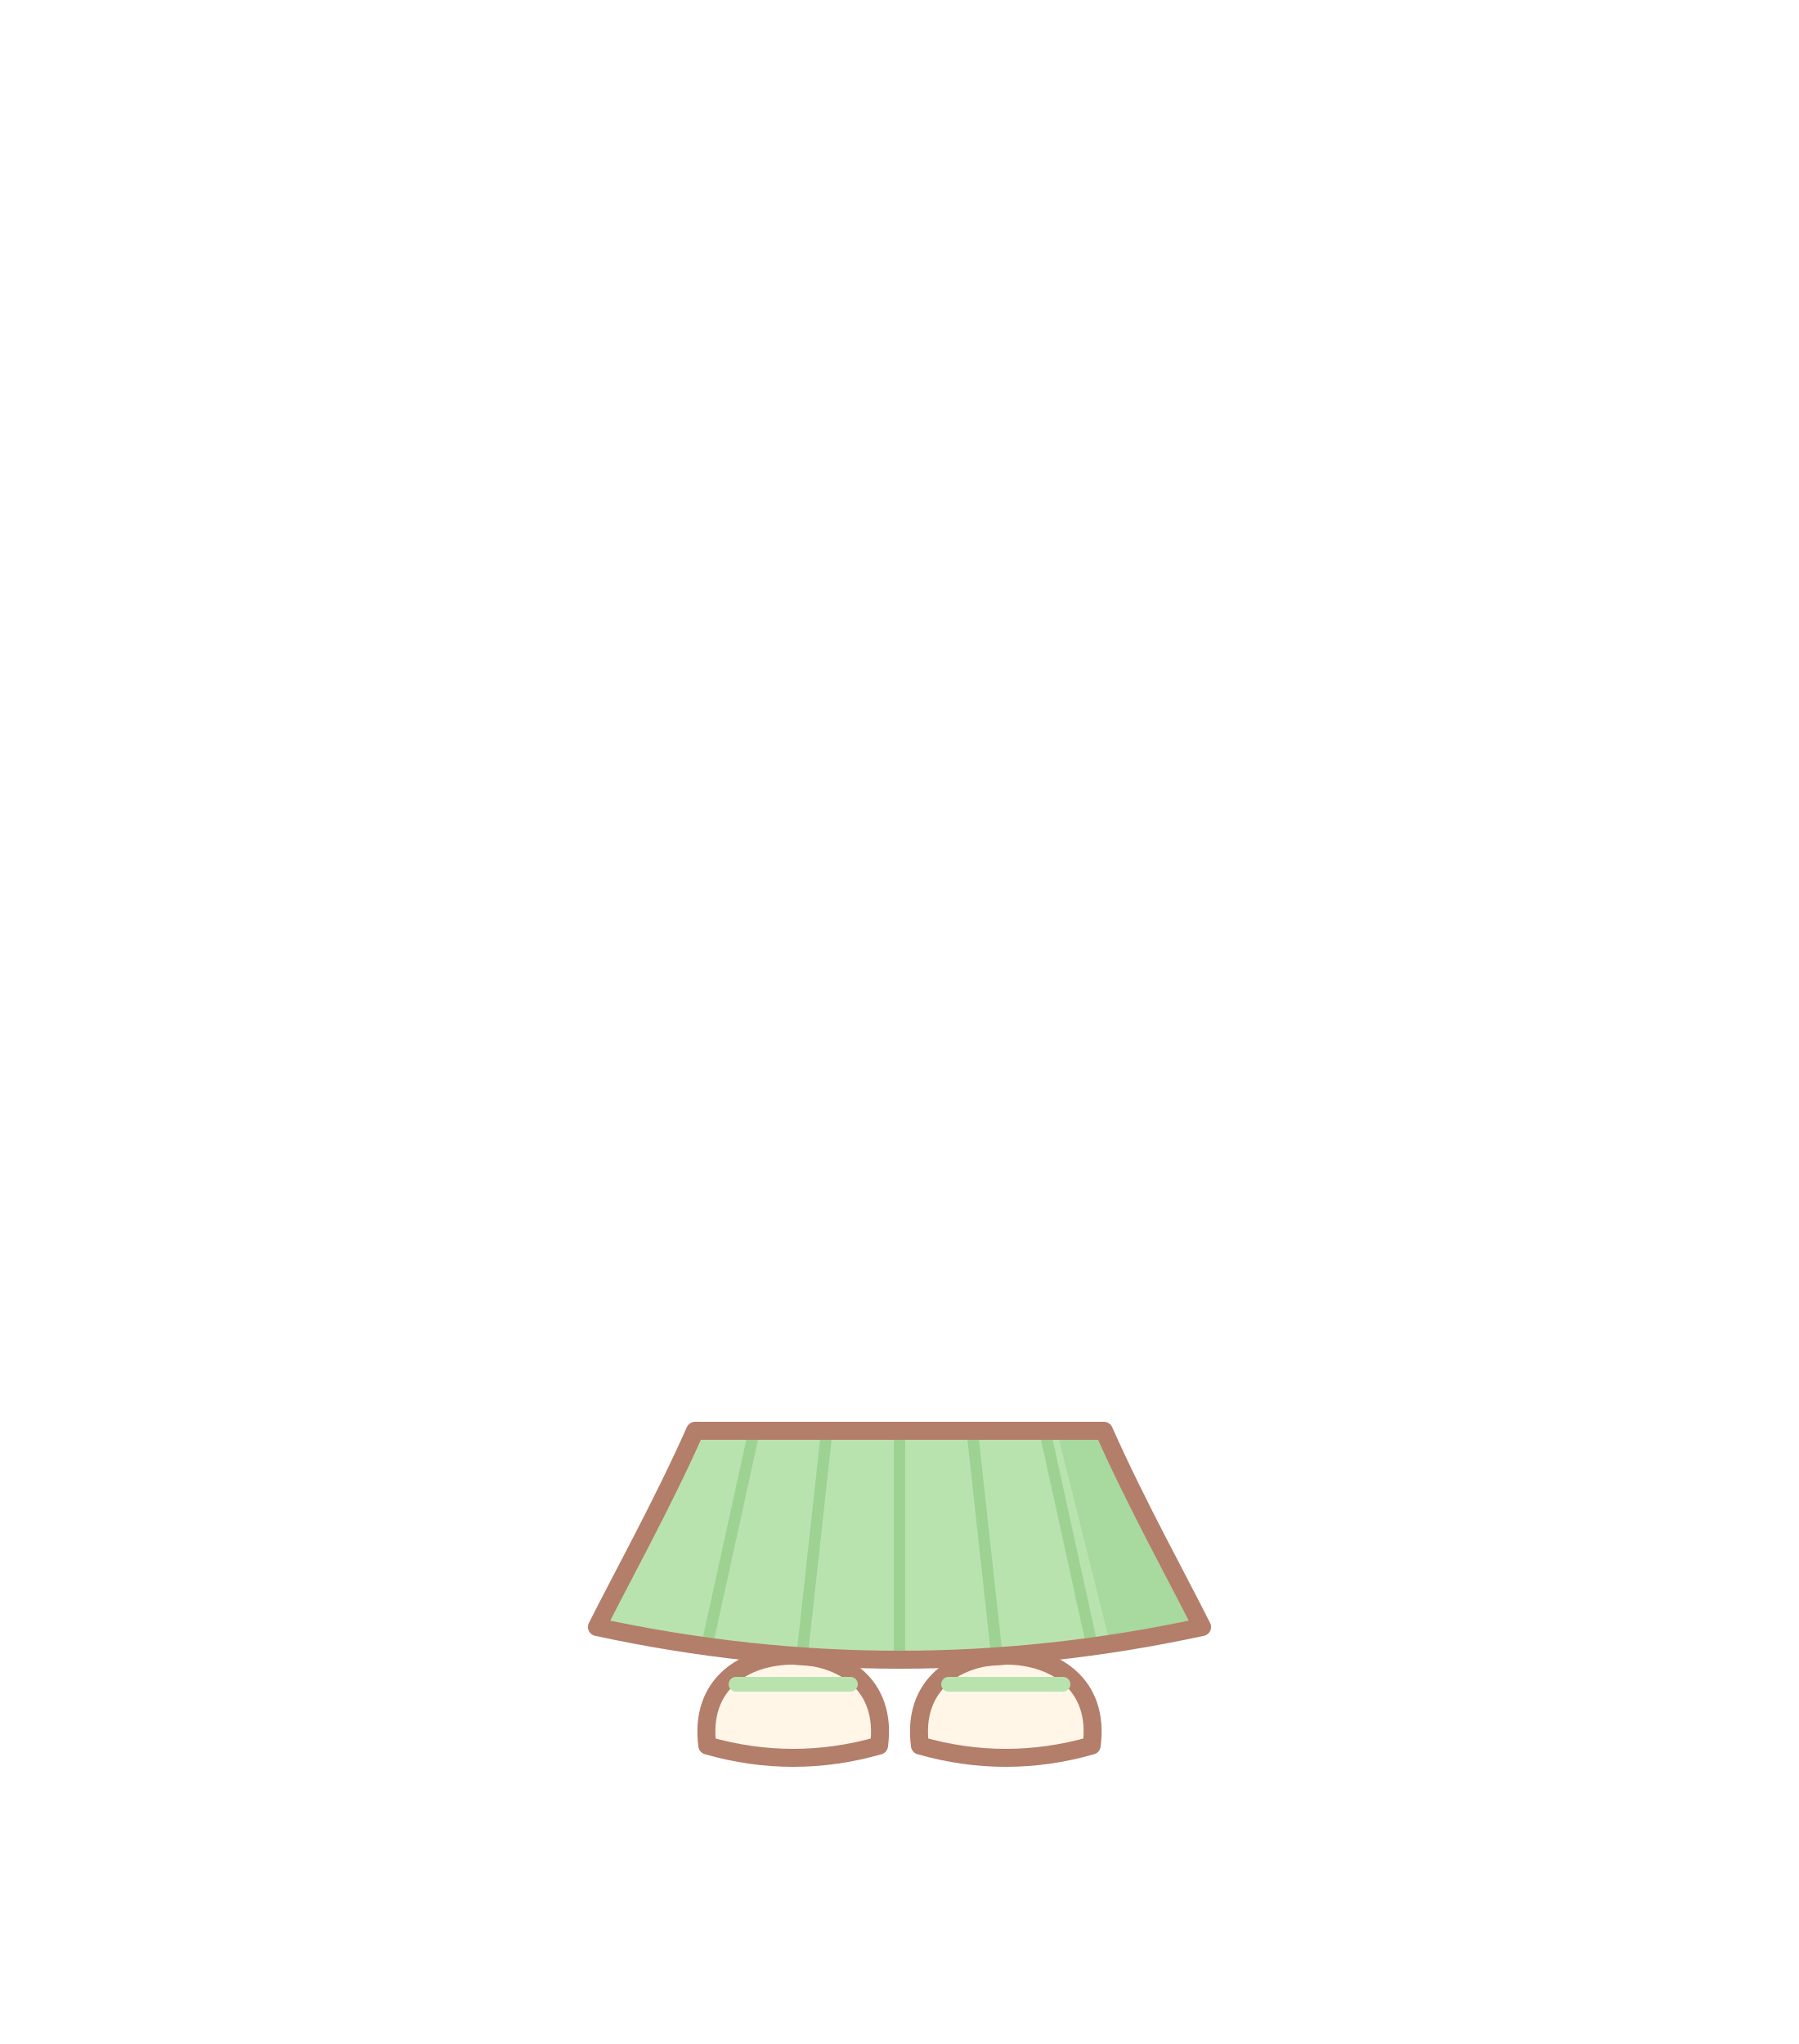
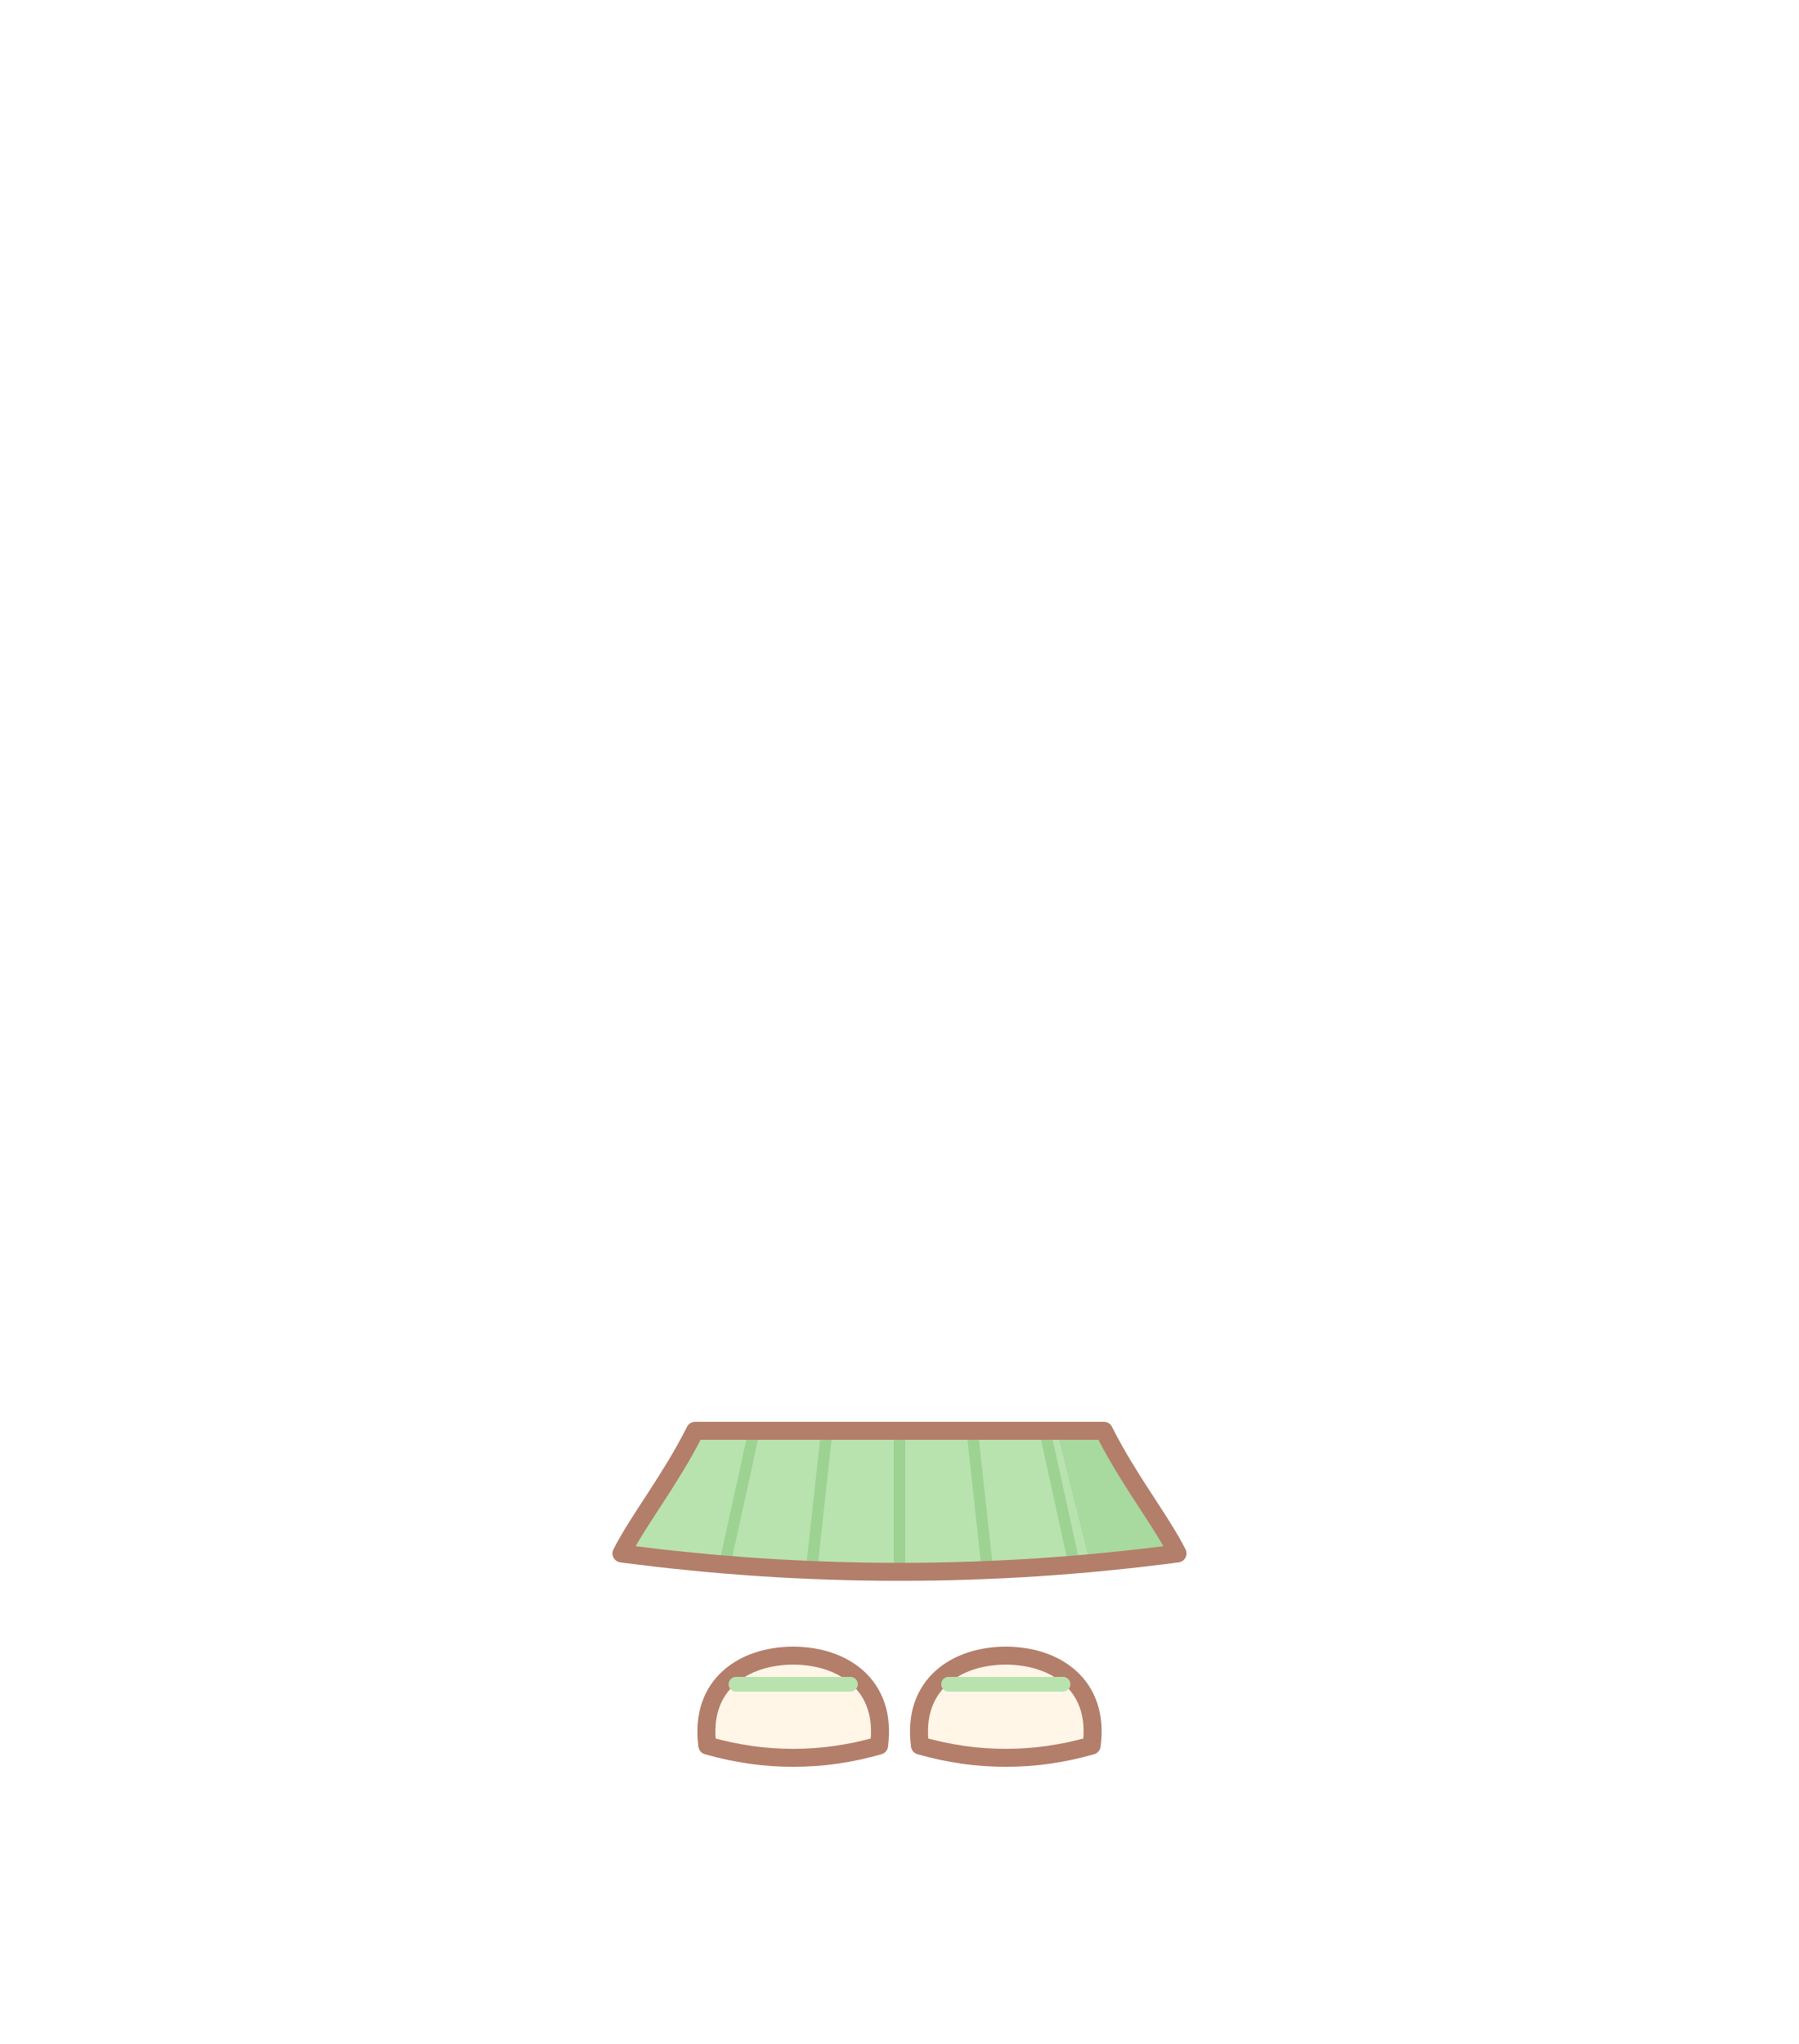
<svg xmlns="http://www.w3.org/2000/svg" viewBox="0 0 220 250" fill="none">
  <path d="M86.5 213.5 C85.5 206 91 202.5 97 202.5 C103 202.5 108.5 206 107.5 213.5 Q97 216.5 86.5 213.5 Z" fill="#FFF6E8" stroke="#B37E6A" stroke-width="2.2" stroke-linejoin="round" stroke-linecap="round" />
  <path d="M90 206 L104 206" stroke="#B9E3AE" stroke-width="1.8" stroke-linecap="round" stroke-linejoin="round" fill="none" />
  <path d="M112.5 213.5 C111.5 206 117 202.5 123 202.5 C129 202.5 134.5 206 133.5 213.5 Q123 216.5 112.5 213.5 Z" fill="#FFF6E8" stroke="#B37E6A" stroke-width="2.2" stroke-linejoin="round" stroke-linecap="round" />
  <path d="M116 206 L130 206" stroke="#B9E3AE" stroke-width="1.8" stroke-linecap="round" stroke-linejoin="round" fill="none" />
-   <path d="M85 175 L135 175 C139 184 144 193 147 199 Q110 207 73 199 C76 193 81 184 85 175 Z" fill="#B9E3AE" />
+   <path d="M85 175 L135 175 C138 181 142 186 144 190 Q110 194.5 76 190 C78 186 82 181 85 175 Z" fill="#B9E3AE" />
  <clipPath id="b2">
-     <path d="M85 175 L135 175 C139 184 144 193 147 199 Q110 207 73 199 C76 193 81 184 85 175 Z" />
+     <path d="M85 175 L135 175 C138 181 142 186 144 190 Q110 194.5 76 190 C78 186 82 181 85 175 Z" />
  </clipPath>
  <g clip-path="url(#b2)">
    <path d="M92 176 L85.2 207" stroke="#9DD293" stroke-width="1.4" stroke-linecap="round" stroke-linejoin="round" fill="none" />
    <path d="M101 176 L97.6 207" stroke="#9DD293" stroke-width="1.4" stroke-linecap="round" stroke-linejoin="round" fill="none" />
    <path d="M110 176 L110.0 207" stroke="#9DD293" stroke-width="1.4" stroke-linecap="round" stroke-linejoin="round" fill="none" />
    <path d="M119 176 L122.4 207" stroke="#9DD293" stroke-width="1.4" stroke-linecap="round" stroke-linejoin="round" fill="none" />
    <path d="M128 176 L134.8 207" stroke="#9DD293" stroke-width="1.4" stroke-linecap="round" stroke-linejoin="round" fill="none" />
    <path d="M128 170 L160 170 L160 210 L138 210 Z" fill="#9DD293" opacity="0.6" />
  </g>
-   <path d="M85 175 L135 175 C139 184 144 193 147 199 Q110 207 73 199 C76 193 81 184 85 175 Z" fill="none" stroke="#B37E6A" stroke-width="2.2" stroke-linejoin="round" stroke-linecap="round" />
+   <path d="M85 175 L135 175 C138 181 142 186 144 190 Q110 194.5 76 190 C78 186 82 181 85 175 Z" fill="none" stroke="#B37E6A" stroke-width="2.2" stroke-linejoin="round" stroke-linecap="round" />
</svg>
